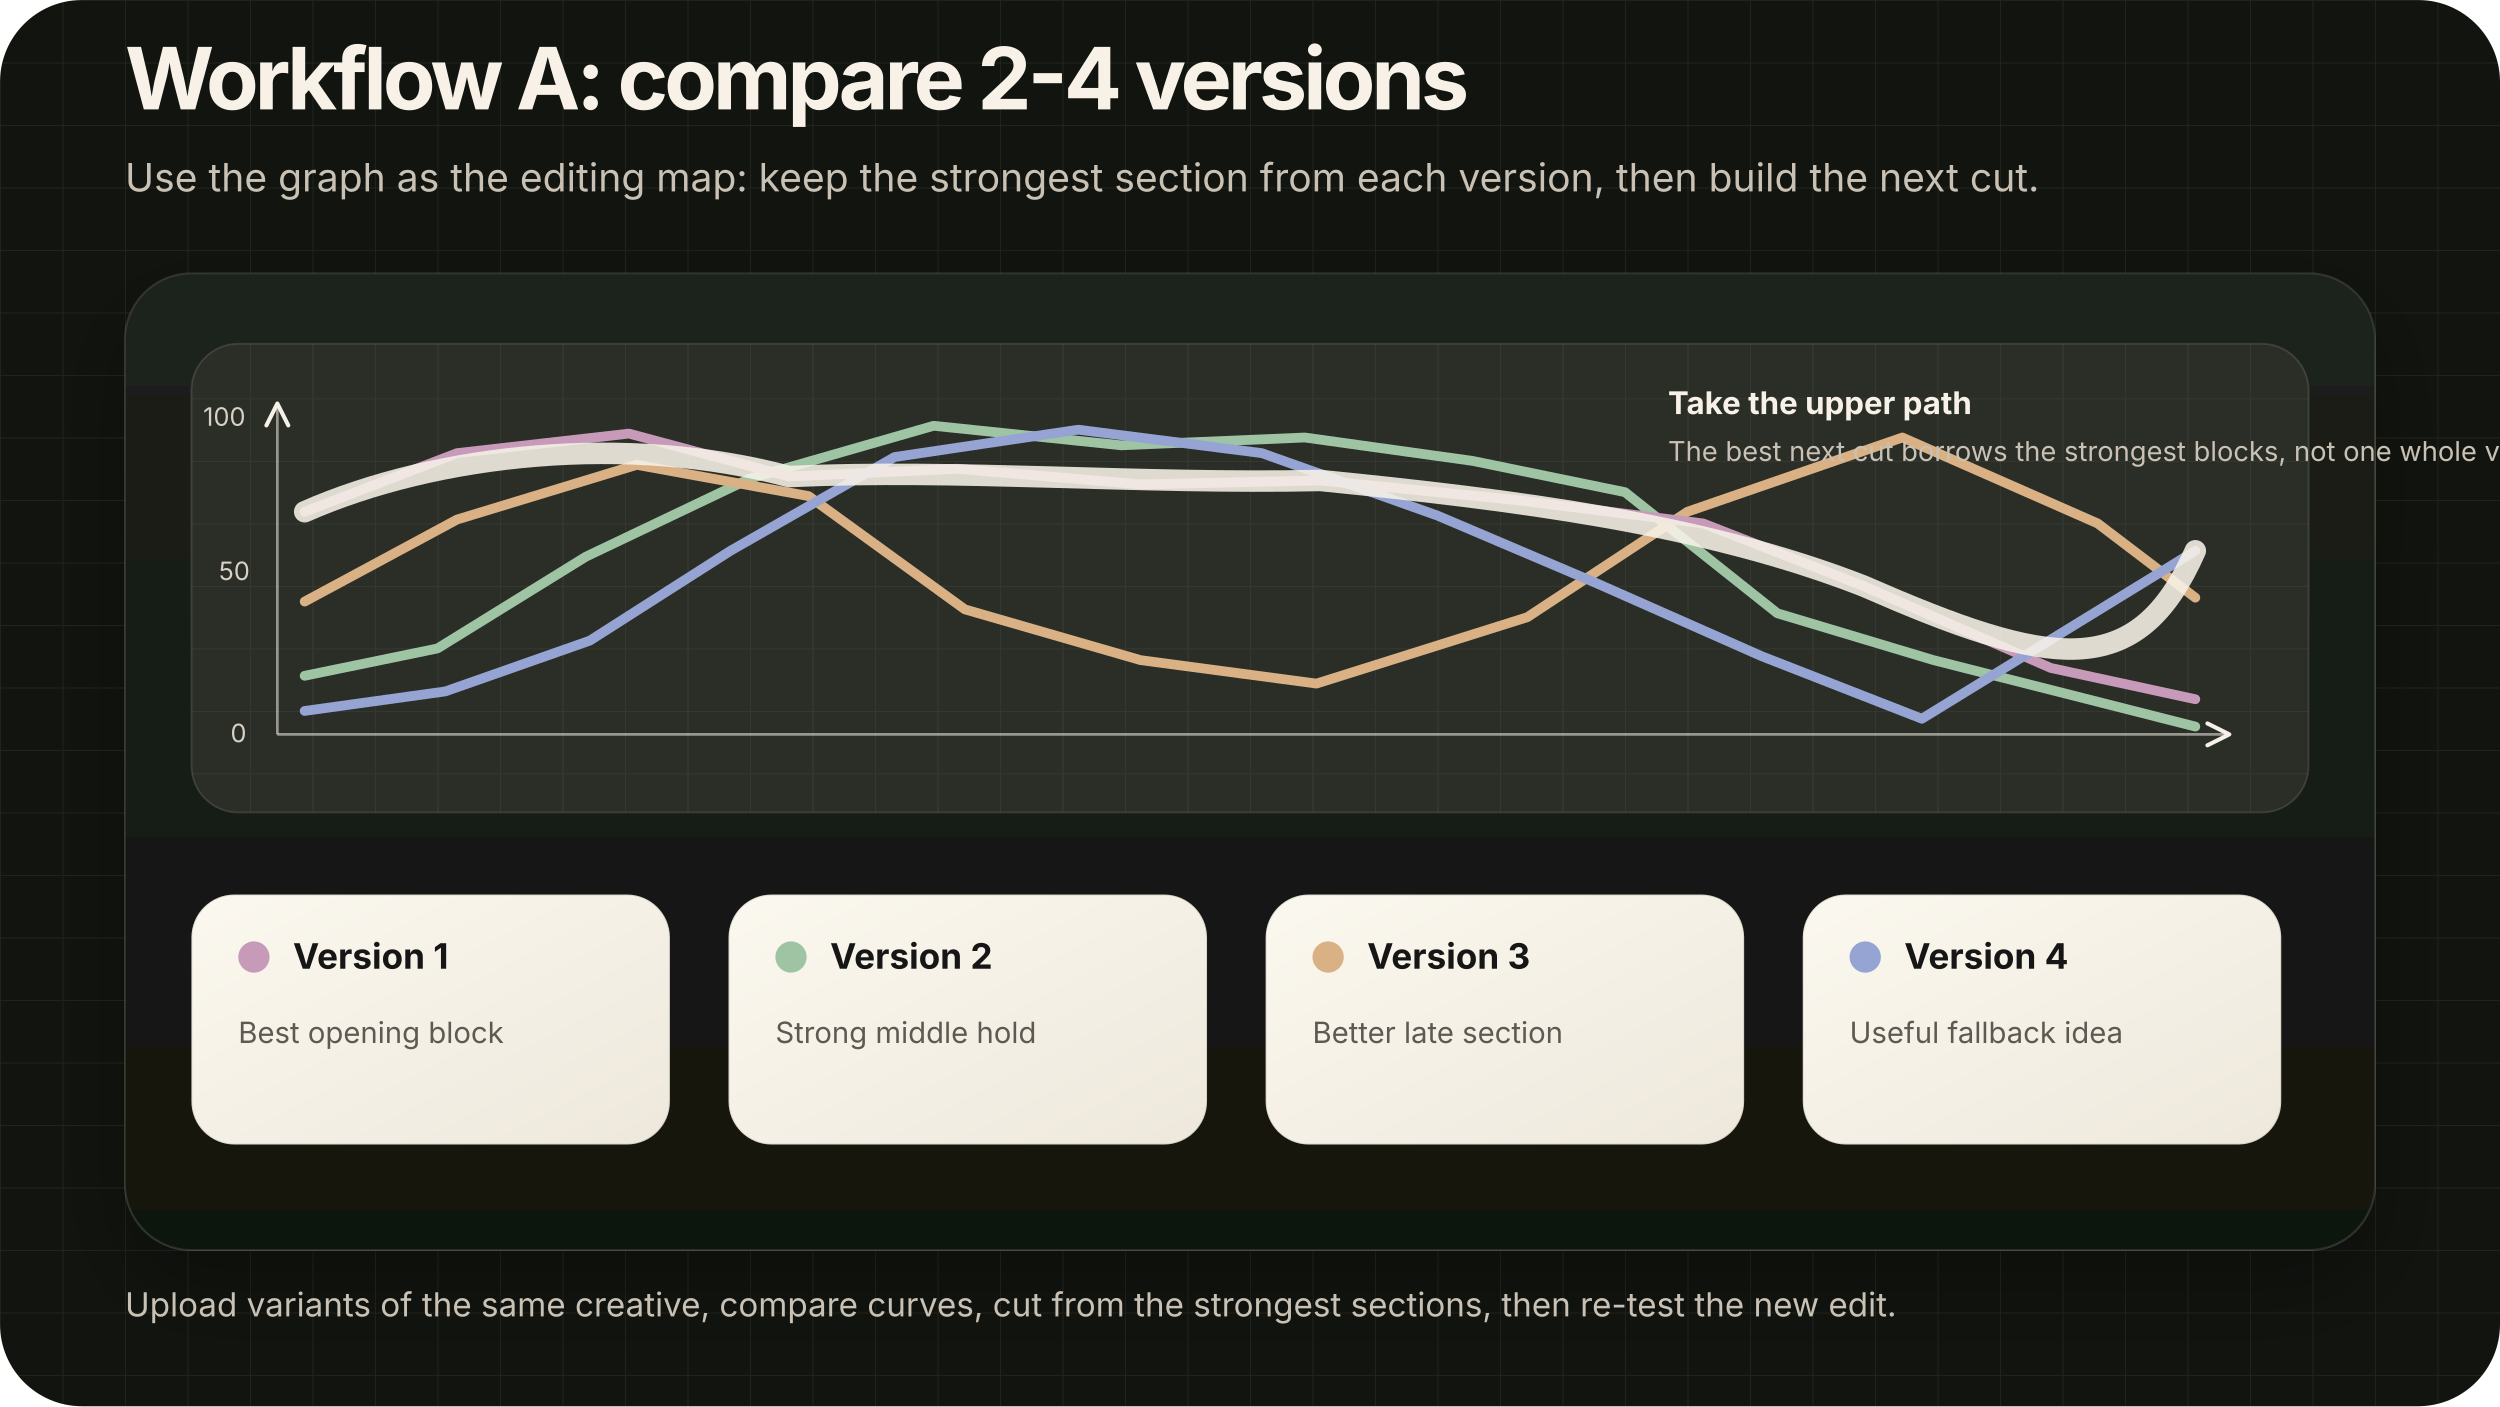
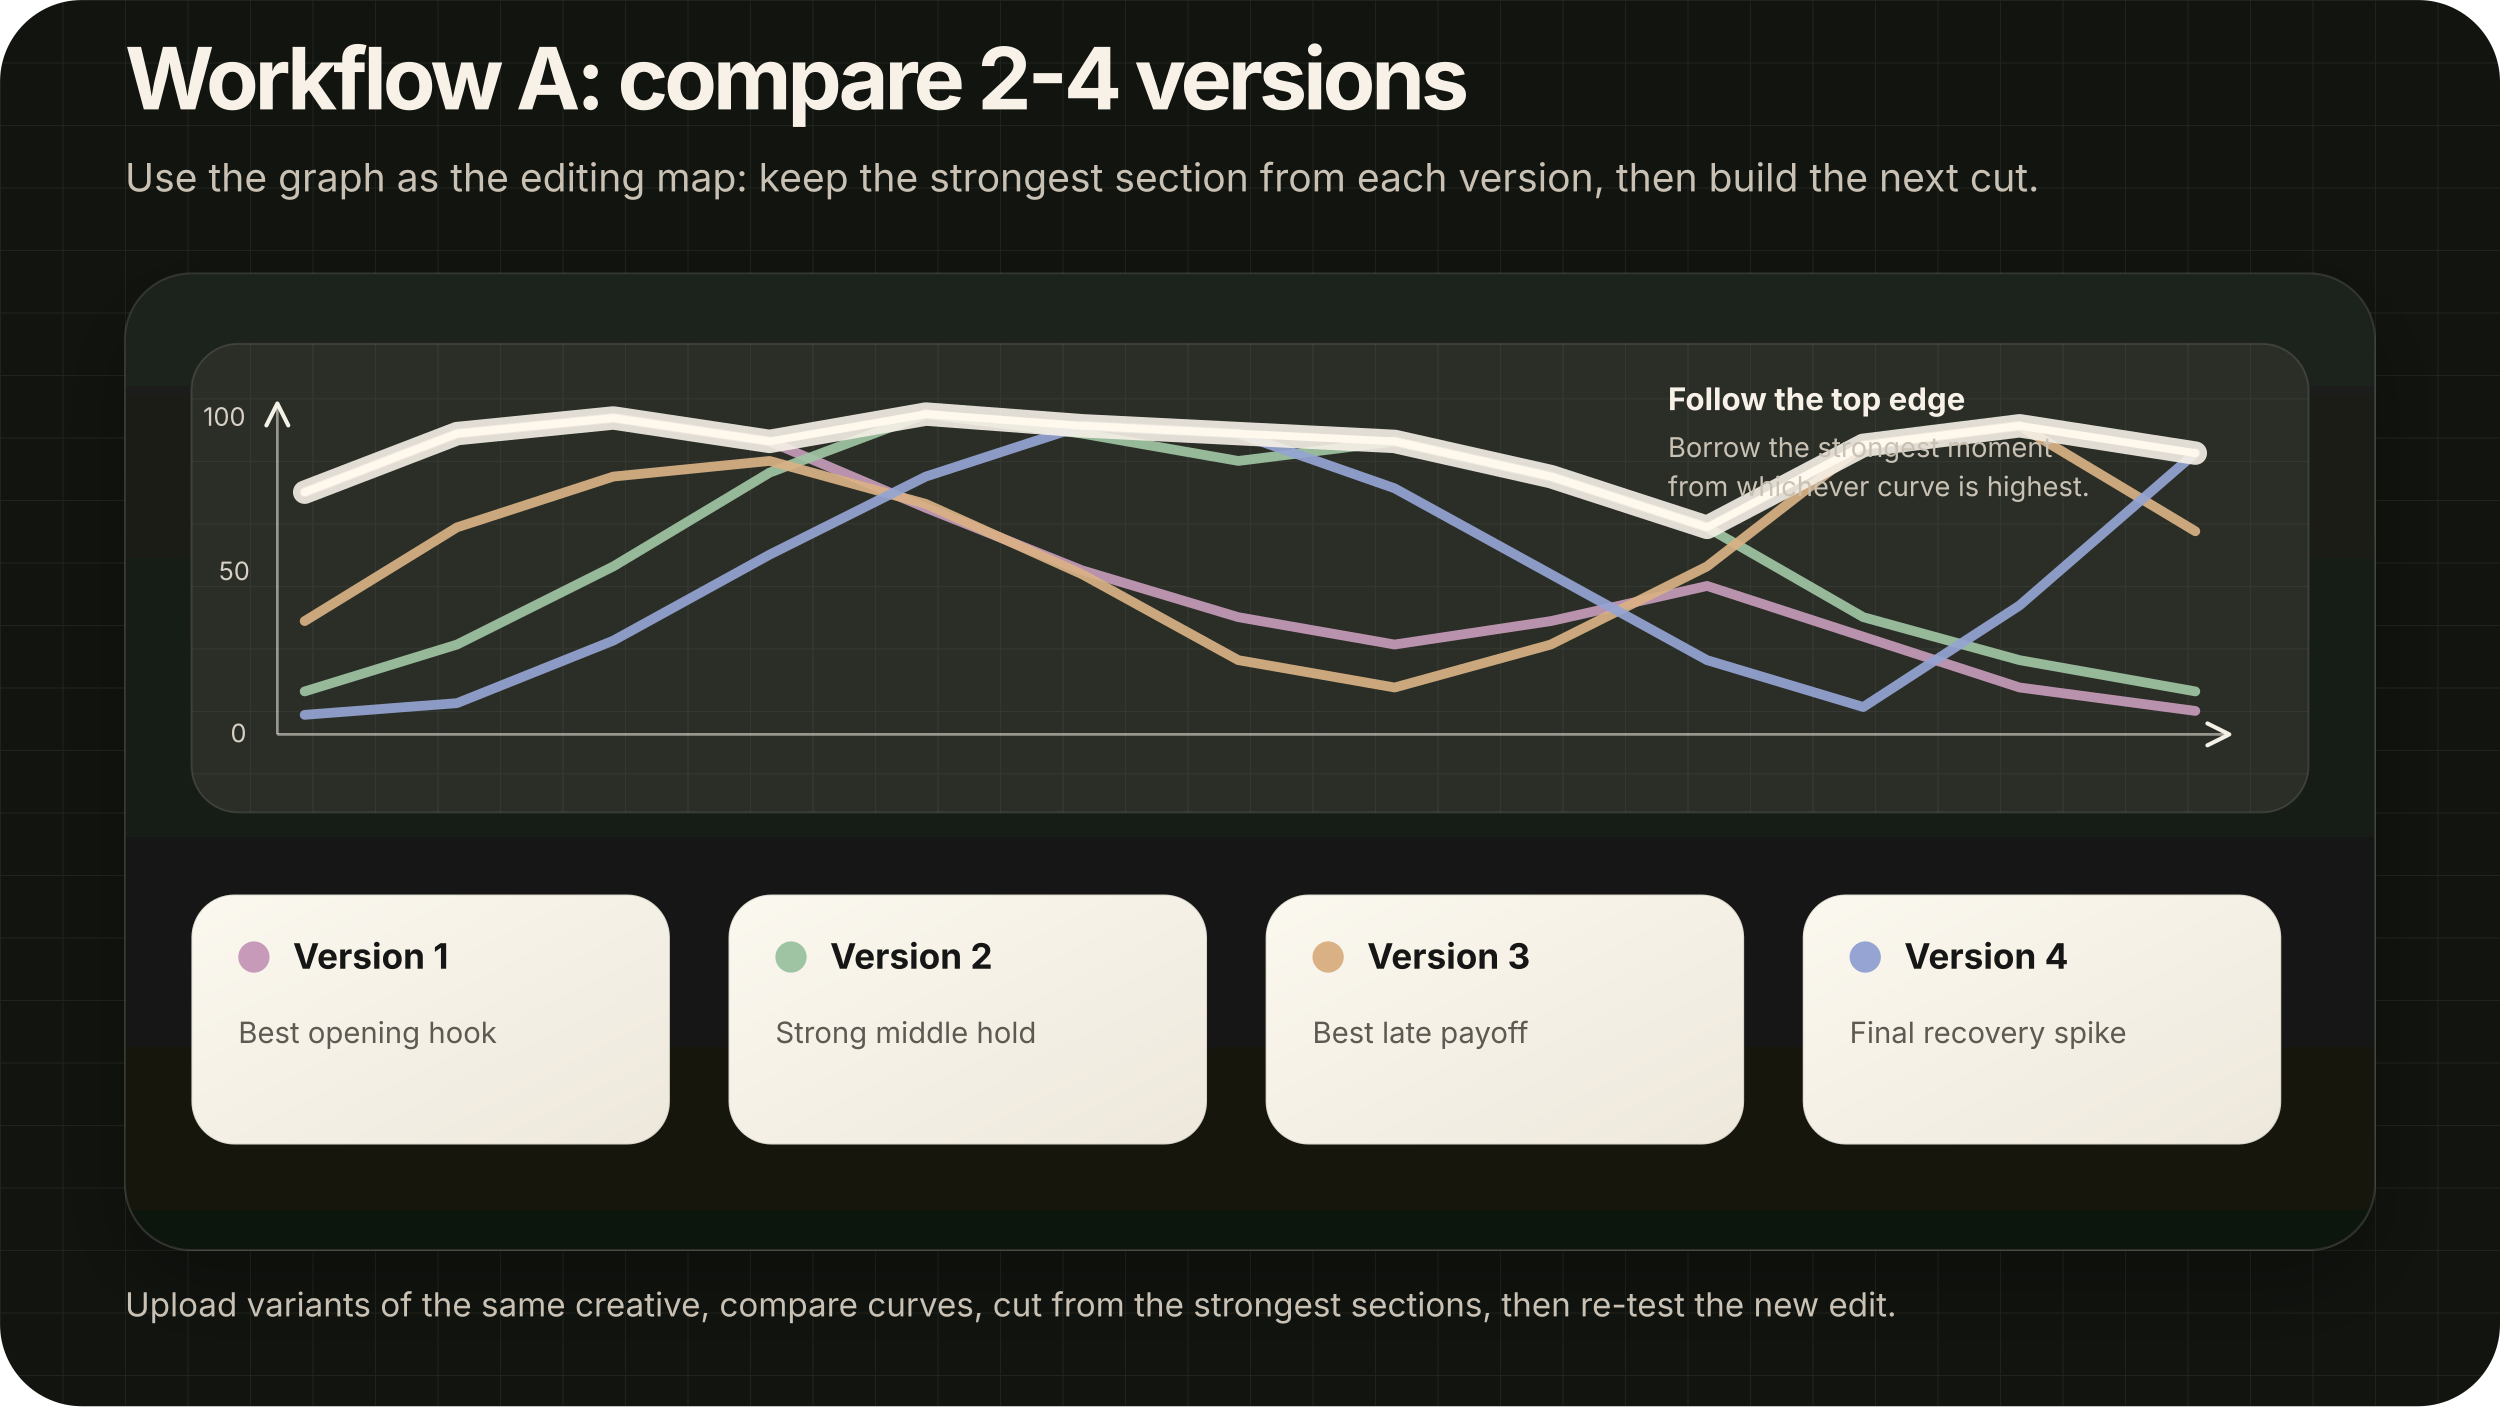
<svg xmlns="http://www.w3.org/2000/svg" width="1280" height="720" viewBox="0 0 1280 720" role="img" aria-labelledby="title desc">
  <defs>
    <linearGradient id="panel" x1="0" x2="0" y1="0" y2="1">
      <stop offset="0" stop-color="#1d211b" />
      <stop offset="1" stop-color="#11140f" />
    </linearGradient>
    <linearGradient id="paper" x1="0" x2="1" y1="0" y2="1">
      <stop offset="0" stop-color="#fbf8ef" />
      <stop offset="1" stop-color="#eee8dc" />
    </linearGradient>
    <filter id="shadow" x="-12%" y="-18%" width="124%" height="136%">
      <feDropShadow dx="0" dy="18" stdDeviation="22" flood-color="#000000" flood-opacity="0.28" />
    </filter>
    <pattern id="grid" width="32" height="32" patternUnits="userSpaceOnUse">
      <path d="M 32 0 L 0 0 0 32" fill="none" stroke="#fbf7ee" stroke-opacity="0.07" stroke-width="1" />
    </pattern>
    <marker id="arrow" markerWidth="10" markerHeight="10" refX="8" refY="5" orient="auto">
      <path d="M1,1 L9,5 L1,9" fill="none" stroke="#f6f1e7" stroke-width="1.5" stroke-linecap="round" stroke-linejoin="round" />
    </marker>
  </defs>
  <rect width="1280" height="720" rx="42" fill="#11140f" />
  <rect width="1280" height="720" fill="url(#grid)" />
  <g transform="translate(64 56)">
    <text x="0" y="0" fill="#f7f1e7" font-family="Manrope, Inter, Arial, sans-serif" font-size="44" font-weight="700" letter-spacing="-2">Workflow A: compare 2-4 versions</text>
    <text x="0" y="42" fill="#c9c1b4" font-family="Manrope, Inter, Arial, sans-serif" font-size="20">Use the graph as the editing map: keep the strongest section from each version, then build the next cut.</text>
  </g>
  <g transform="translate(64 140)" filter="url(#shadow)">
    <rect x="0" y="0" width="1152" height="500" rx="34" fill="url(#panel)" stroke="#f6f1e7" stroke-opacity="0.12" />
    <rect x="34" y="36" width="1084" height="240" rx="24" fill="#292d26" stroke="#f6f1e7" stroke-opacity="0.13" />
    <rect x="34" y="36" width="1084" height="240" rx="24" fill="url(#grid)" opacity="0.85" />
    <line x1="78" y1="236" x2="1076" y2="236" stroke="#f6f1e7" stroke-opacity="0.54" stroke-width="1.4" marker-end="url(#arrow)" />
    <line x1="78" y1="236" x2="78" y2="68" stroke="#f6f1e7" stroke-opacity="0.54" stroke-width="1.4" marker-end="url(#arrow)" />
    <text x="54" y="240" fill="#d8d0c4" font-family="Manrope, Inter, Arial, sans-serif" font-size="13">0</text>
    <text x="48" y="157" fill="#d8d0c4" font-family="Manrope, Inter, Arial, sans-serif" font-size="13">50</text>
    <text x="40" y="78" fill="#d8d0c4" font-family="Manrope, Inter, Arial, sans-serif" font-size="13">100</text>
-     <polyline points="92,206 160,192 236,145 320,105 414,78 510,88 604,84 690,96 768,112 846,174 926,198 1060,232" fill="none" stroke="#9fc4a3" stroke-width="5" stroke-linecap="round" stroke-linejoin="round" />
-     <polyline points="92,168 170,126 262,98 350,114 430,172 520,198 610,210 718,176 800,122 910,84 1010,128 1060,166" fill="none" stroke="#d9b184" stroke-width="5" stroke-linecap="round" stroke-linejoin="round" />
-     <polyline points="92,122 170,92 258,82 340,104 426,100 520,108 612,106 712,116 808,128 890,160 986,202 1060,218" fill="none" stroke="#c69ab8" stroke-width="5" stroke-linecap="round" stroke-linejoin="round" />
-     <polyline points="92,224 164,214 238,188 310,142 394,94 488,80 582,92 672,124 752,158 838,196 920,228 1060,142" fill="none" stroke="#95a4d3" stroke-width="5" stroke-linecap="round" stroke-linejoin="round" />
-     <path d="M92,122 C160,92 258,82 340,104 C426,100 520,108 612,106 C712,116 808,128 890,160 C986,202 1030,210 1060,142" fill="none" stroke="#f6f1e7" stroke-width="11" stroke-linecap="round" stroke-linejoin="round" opacity="0.88" />
-     <text x="790" y="72" fill="#f7f1e7" font-family="Manrope, Inter, Arial, sans-serif" font-size="16" font-weight="700">Take the upper path</text>
-     <text x="790" y="96" fill="#c9c1b4" font-family="Manrope, Inter, Arial, sans-serif" font-size="14">The best next cut borrows the strongest blocks, not one whole video.</text>
+     <polyline points="92,112 170,82 250,74 330,86 410,120 490,152 570,176 650,190 730,178 810,160 890,186 970,212 1060,224" fill="none" stroke="#c69ab8" stroke-width="5" stroke-linecap="round" stroke-linejoin="round" opacity="0.92" />
+     <polyline points="92,214 170,190 250,150 330,102 410,72 490,82 570,96 650,86 730,104 810,130 890,176 970,198 1060,214" fill="none" stroke="#9fc4a3" stroke-width="5" stroke-linecap="round" stroke-linejoin="round" opacity="0.92" />
+     <polyline points="92,178 170,130 250,104 330,96 410,118 490,154 570,198 650,212 730,190 810,150 890,88 970,78 1060,132" fill="none" stroke="#d9b184" stroke-width="5" stroke-linecap="round" stroke-linejoin="round" opacity="0.92" />
+     <polyline points="92,226 170,220 250,188 330,144 410,104 490,78 570,82 650,110 730,154 810,198 890,222 970,170 1060,92" fill="none" stroke="#95a4d3" stroke-width="5" stroke-linecap="round" stroke-linejoin="round" opacity="0.92" />
+     <polyline points="92,112 170,82 250,74 330,86 410,72 490,78 570,82 650,86 730,104 810,130 890,88 970,78 1060,92" fill="none" stroke="#f6f1e7" stroke-width="12" stroke-linecap="round" stroke-linejoin="round" opacity="0.9" />
+     <polyline points="92,112 170,82 250,74 330,86 410,72 490,78 570,82 650,86 730,104 810,130 890,88 970,78 1060,92" fill="none" stroke="#fff9ed" stroke-width="4" stroke-linecap="round" stroke-linejoin="round" />
+     <text x="790" y="70" fill="#f7f1e7" font-family="Manrope, Inter, Arial, sans-serif" font-size="16" font-weight="700">Follow the top edge</text>
+     <text x="790" y="94" fill="#c9c1b4" font-family="Manrope, Inter, Arial, sans-serif" font-size="14">Borrow the strongest moment</text>
+     <text x="790" y="114" fill="#c9c1b4" font-family="Manrope, Inter, Arial, sans-serif" font-size="14">from whichever curve is highest.</text>
    <g transform="translate(34 318)">
      <g>
        <rect width="245" height="128" rx="22" fill="url(#paper)" stroke="#171715" stroke-opacity="0.12" />
        <circle cx="32" cy="32" r="8" fill="#c69ab8" />
        <text x="52" y="38" fill="#171715" font-family="Manrope, Inter, Arial, sans-serif" font-size="18" font-weight="700">Version 1</text>
-         <text x="24" y="76" fill="#5d5a52" font-family="Manrope, Inter, Arial, sans-serif" font-size="15">Best opening block</text>
+         <text x="24" y="76" fill="#5d5a52" font-family="Manrope, Inter, Arial, sans-serif" font-size="15">Best opening hook</text>
      </g>
      <g transform="translate(275 0)">
        <rect width="245" height="128" rx="22" fill="url(#paper)" stroke="#171715" stroke-opacity="0.12" />
        <circle cx="32" cy="32" r="8" fill="#9fc4a3" />
        <text x="52" y="38" fill="#171715" font-family="Manrope, Inter, Arial, sans-serif" font-size="18" font-weight="700">Version 2</text>
        <text x="24" y="76" fill="#5d5a52" font-family="Manrope, Inter, Arial, sans-serif" font-size="15">Strong middle hold</text>
      </g>
      <g transform="translate(550 0)">
        <rect width="245" height="128" rx="22" fill="url(#paper)" stroke="#171715" stroke-opacity="0.12" />
        <circle cx="32" cy="32" r="8" fill="#d9b184" />
        <text x="52" y="38" fill="#171715" font-family="Manrope, Inter, Arial, sans-serif" font-size="18" font-weight="700">Version 3</text>
-         <text x="24" y="76" fill="#5d5a52" font-family="Manrope, Inter, Arial, sans-serif" font-size="15">Better late section</text>
+         <text x="24" y="76" fill="#5d5a52" font-family="Manrope, Inter, Arial, sans-serif" font-size="15">Best late payoff</text>
      </g>
      <g transform="translate(825 0)">
        <rect width="245" height="128" rx="22" fill="url(#paper)" stroke="#171715" stroke-opacity="0.12" />
        <circle cx="32" cy="32" r="8" fill="#95a4d3" />
        <text x="52" y="38" fill="#171715" font-family="Manrope, Inter, Arial, sans-serif" font-size="18" font-weight="700">Version 4</text>
-         <text x="24" y="76" fill="#5d5a52" font-family="Manrope, Inter, Arial, sans-serif" font-size="15">Useful fallback idea</text>
+         <text x="24" y="76" fill="#5d5a52" font-family="Manrope, Inter, Arial, sans-serif" font-size="15">Final recovery spike</text>
      </g>
    </g>
  </g>
  <g transform="translate(64 674)">
    <text x="0" y="0" fill="#c9c1b4" font-family="Manrope, Inter, Arial, sans-serif" font-size="17">Upload variants of the same creative, compare curves, cut from the strongest sections, then re-test the new edit.</text>
  </g>
</svg>
